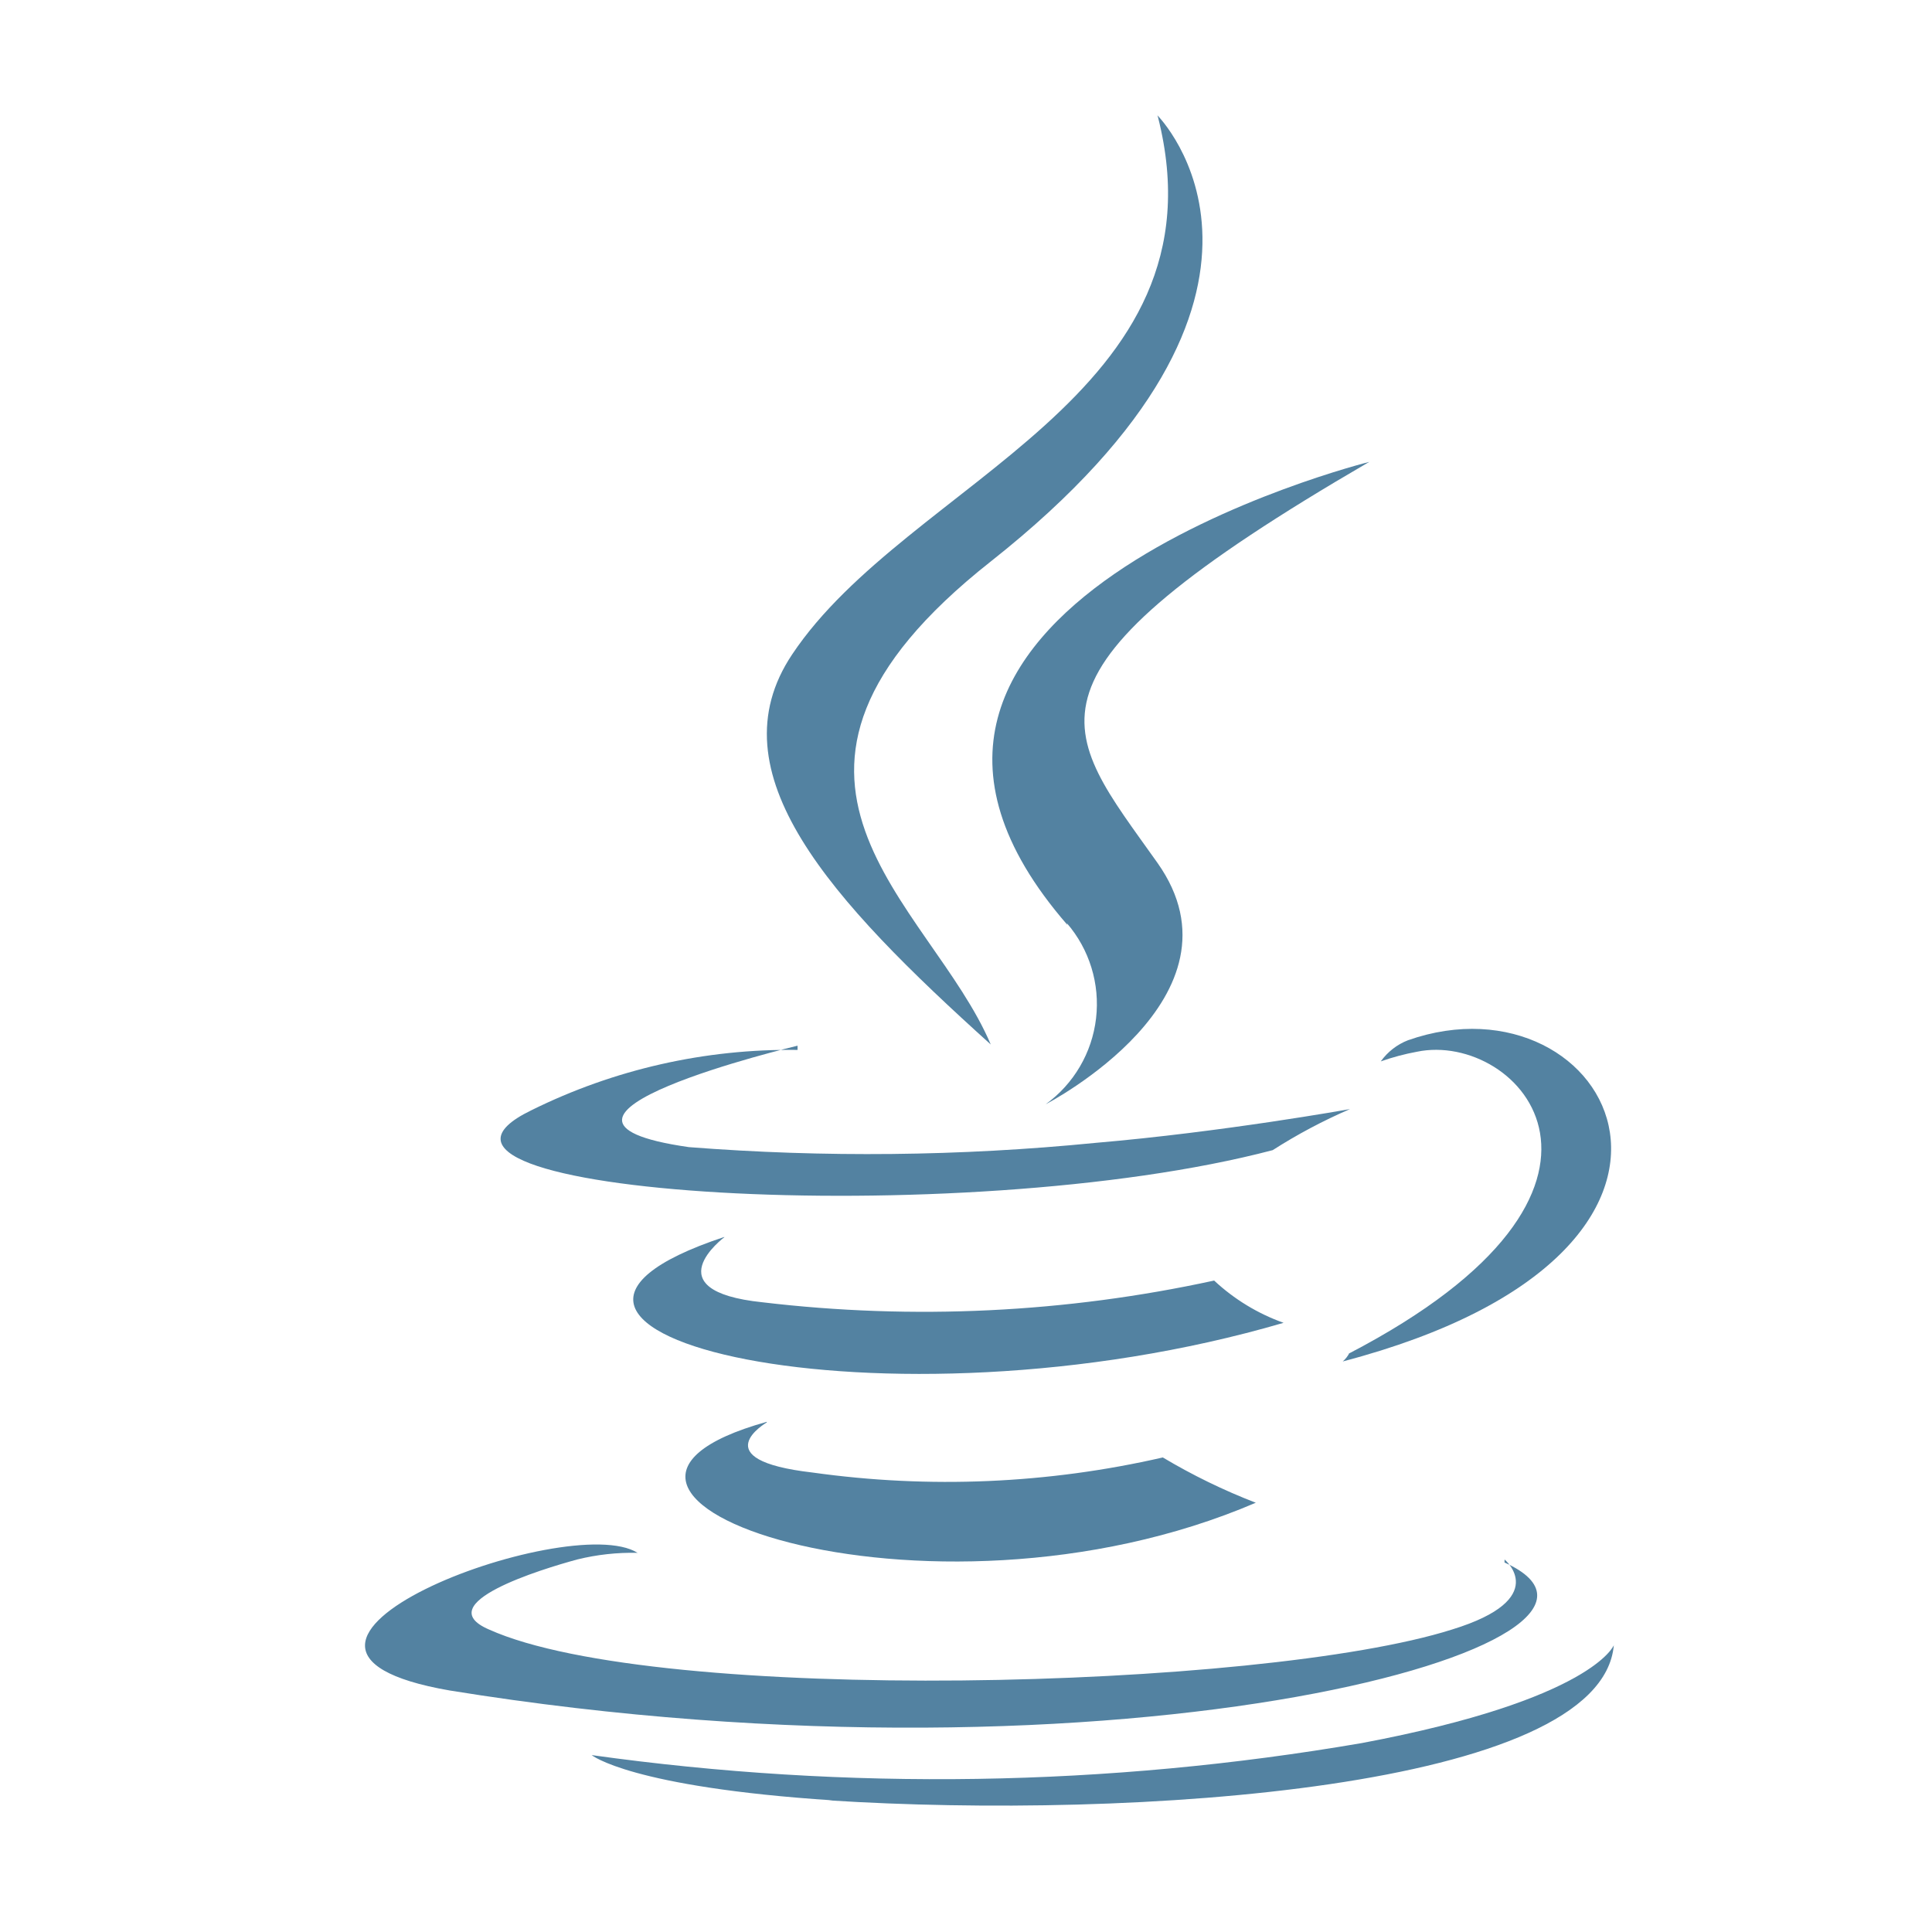
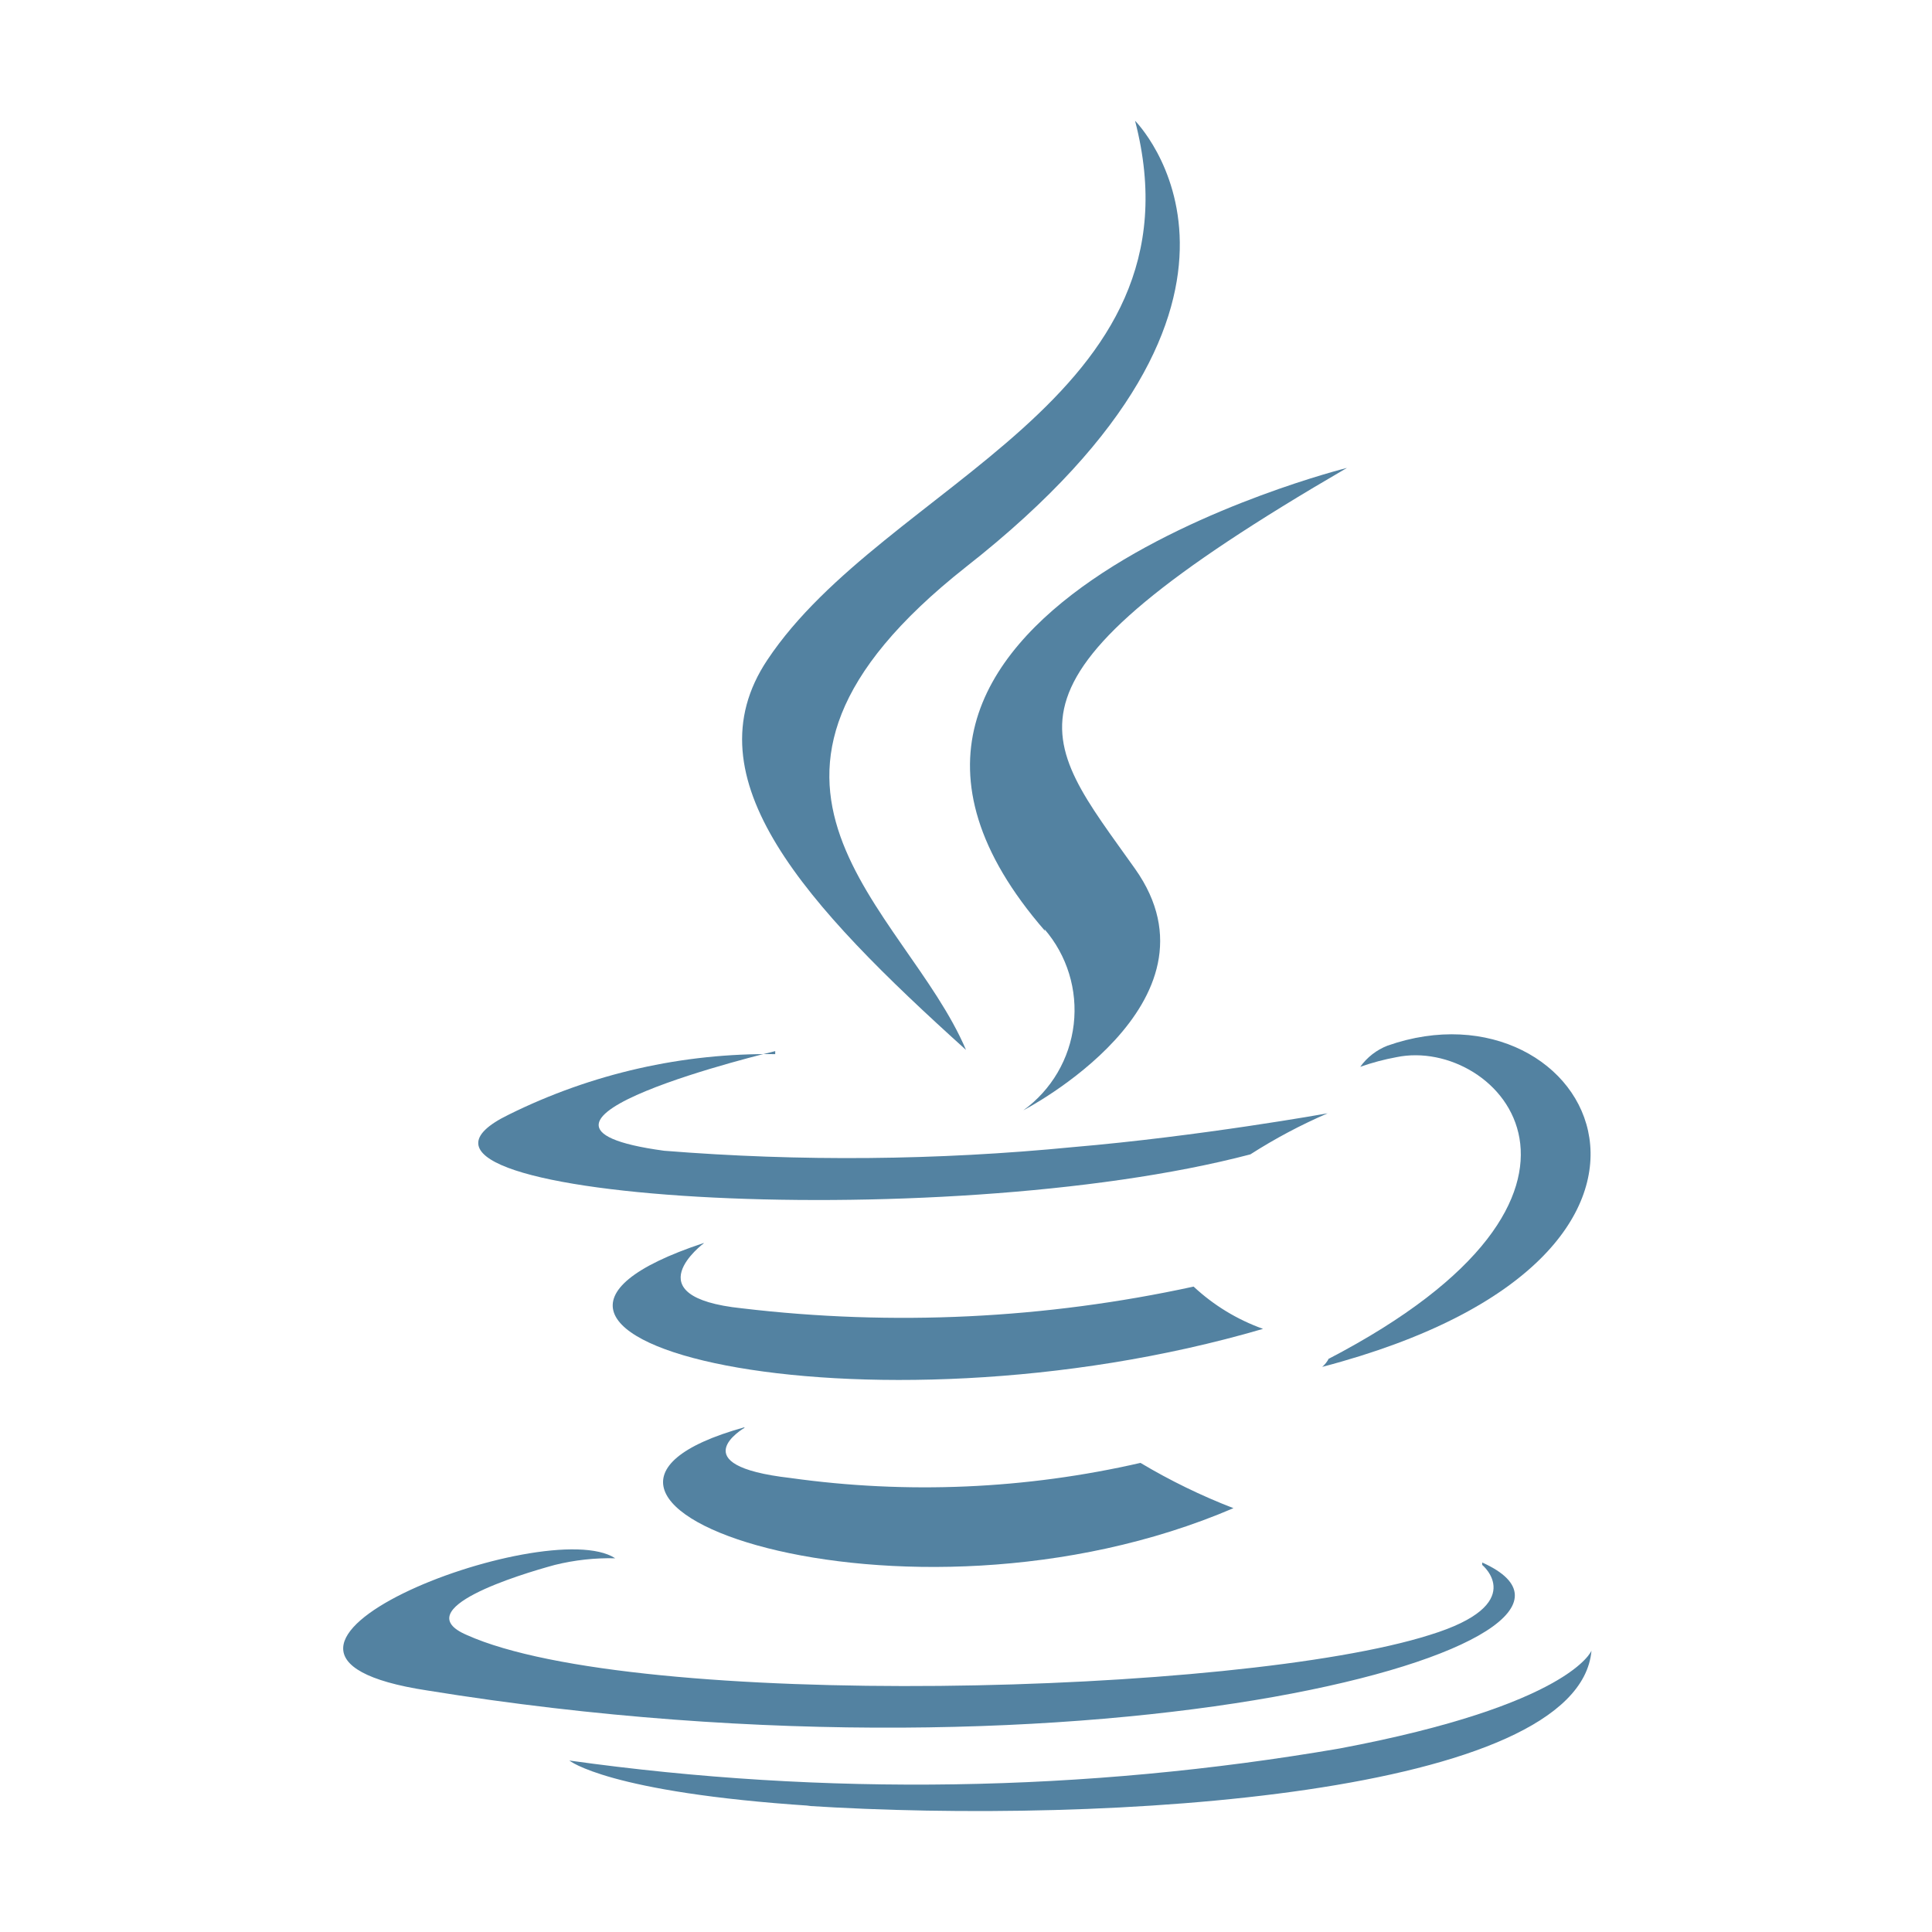
<svg xmlns="http://www.w3.org/2000/svg" viewBox="0 0 32 32">
  <g id="java">
-     <path d="M12.7,23.56s-1.07.62.76.83a16,16,0,0,0,5.8-.25,10.09,10.09,0,0,0,1.54.75c-5.48,2.35-12.41-.14-8.1-1.34" style="fill:#5382a1" />
-     <path d="M12,20.49s-1.2.89.63,1.08a22.62,22.62,0,0,0,7.48-.36,3.32,3.32,0,0,0,1.15.7c-6.63,1.94-14,.15-9.27-1.42" style="fill:#5382a1" />
-     <path d="M17.67,15.29a2.05,2.05,0,0,1-.35,3s3.43-1.77,1.85-4-2.6-3.09,3.51-6.64c0,0-9.59,2.39-5,7.67" style="fill:#5382a1" />
-     <path d="M24.92,25.83s.79.65-.87,1.16c-3.16,1-13.17,1.25-15.95,0-1-.43.87-1,1.46-1.16a3.8,3.8,0,0,1,1-.11C9.42,25,3.35,27.29,7.45,28c11.18,1.81,20.37-.82,17.47-2.12" style="fill:#5382a1" />
-     <path d="M13.21,17.32S8.12,18.53,11.41,19a38.22,38.22,0,0,0,6.73-.07c2.11-.18,4.22-.56,4.22-.56a8.93,8.93,0,0,0-1.28.68c-5.17,1.36-15.15.73-12.28-.66a9.63,9.63,0,0,1,4.41-1" style="fill:#5382a1" />
-     <path d="M22.34,22.42c5.25-2.73,2.82-5.35,1.13-5a3.93,3.93,0,0,0-.6.16,1,1,0,0,1,.45-.35c3.35-1.18,5.93,3.48-1.08,5.32a.46.46,0,0,0,.11-.14" style="fill:#5382a1" />
-     <path d="M19.17,1.91s2.91,2.91-2.76,7.39c-4.55,3.59-1,5.64,0,8-2.65-2.39-4.6-4.5-3.29-6.46,1.92-2.88,7.23-4.28,6.06-8.9" style="fill:#5382a1" />
-     <path d="M13.73,29.82c5,.32,12.79-.18,13-2.57,0,0-.35.9-4.17,1.62a41.46,41.46,0,0,1-12.76.2s.64.53,4,.75" style="fill:#5382a1" />
+     <path d="M12.33,23.65s-1.07.62.76.83a16,16,0,0,0,5.8-.25,10.09,10.09,0,0,0,1.54.75c-5.48,2.35-12.41-.14-8.1-1.34" style="fill:#5382a1" />
+     <path d="M11.66,20.59s-1.2.89.63,1.08a22.62,22.62,0,0,0,7.48-.36,3.32,3.32,0,0,0,1.15.7c-6.63,1.94-14,.15-9.27-1.42" style="fill:#5382a1" />
+     <path d="M17.3,15.39a2.05,2.05,0,0,1-.35,3s3.43-1.77,1.85-4-2.6-3.09,3.51-6.64c0,0-9.59,2.39-5,7.67" style="fill:#5382a1" />
+     <path d="M24.55,25.92s.79.65-.87,1.16c-3.16,1-13.17,1.25-15.95,0-1-.43.87-1,1.46-1.16a3.8,3.8,0,0,1,1-.11C9.05,25.06,3,27.38,7.08,28c11.18,1.81,20.37-.82,17.47-2.12" style="fill:#5382a1" />
+     <path d="M12.84,17.41S7.75,18.62,11,19.06A38.22,38.22,0,0,0,17.77,19c2.11-.18,4.22-.56,4.22-.56a8.93,8.93,0,0,0-1.28.68c-5.17,1.36-15.15.73-12.28-.66a9.63,9.63,0,0,1,4.41-1" style="fill:#5382a1" />
+     <path d="M22,22.51c5.25-2.73,2.82-5.35,1.13-5a3.93,3.93,0,0,0-.6.16,1,1,0,0,1,.45-.35c3.35-1.18,5.93,3.48-1.08,5.32a.46.46,0,0,0,.11-.14" style="fill:#5382a1" />
+     <path d="M18.8,2S21.71,4.91,16,9.39c-4.55,3.59-1,5.64,0,8-2.65-2.39-4.6-4.5-3.29-6.46C14.66,8,20,6.62,18.8,2" style="fill:#5382a1" />
+     <path d="M13.36,29.91c5,.32,12.79-.18,13-2.57,0,0-.35.9-4.17,1.62a41.46,41.46,0,0,1-12.76.2s.64.53,4,.75" style="fill:#5382a1" />
  </g>
</svg>
